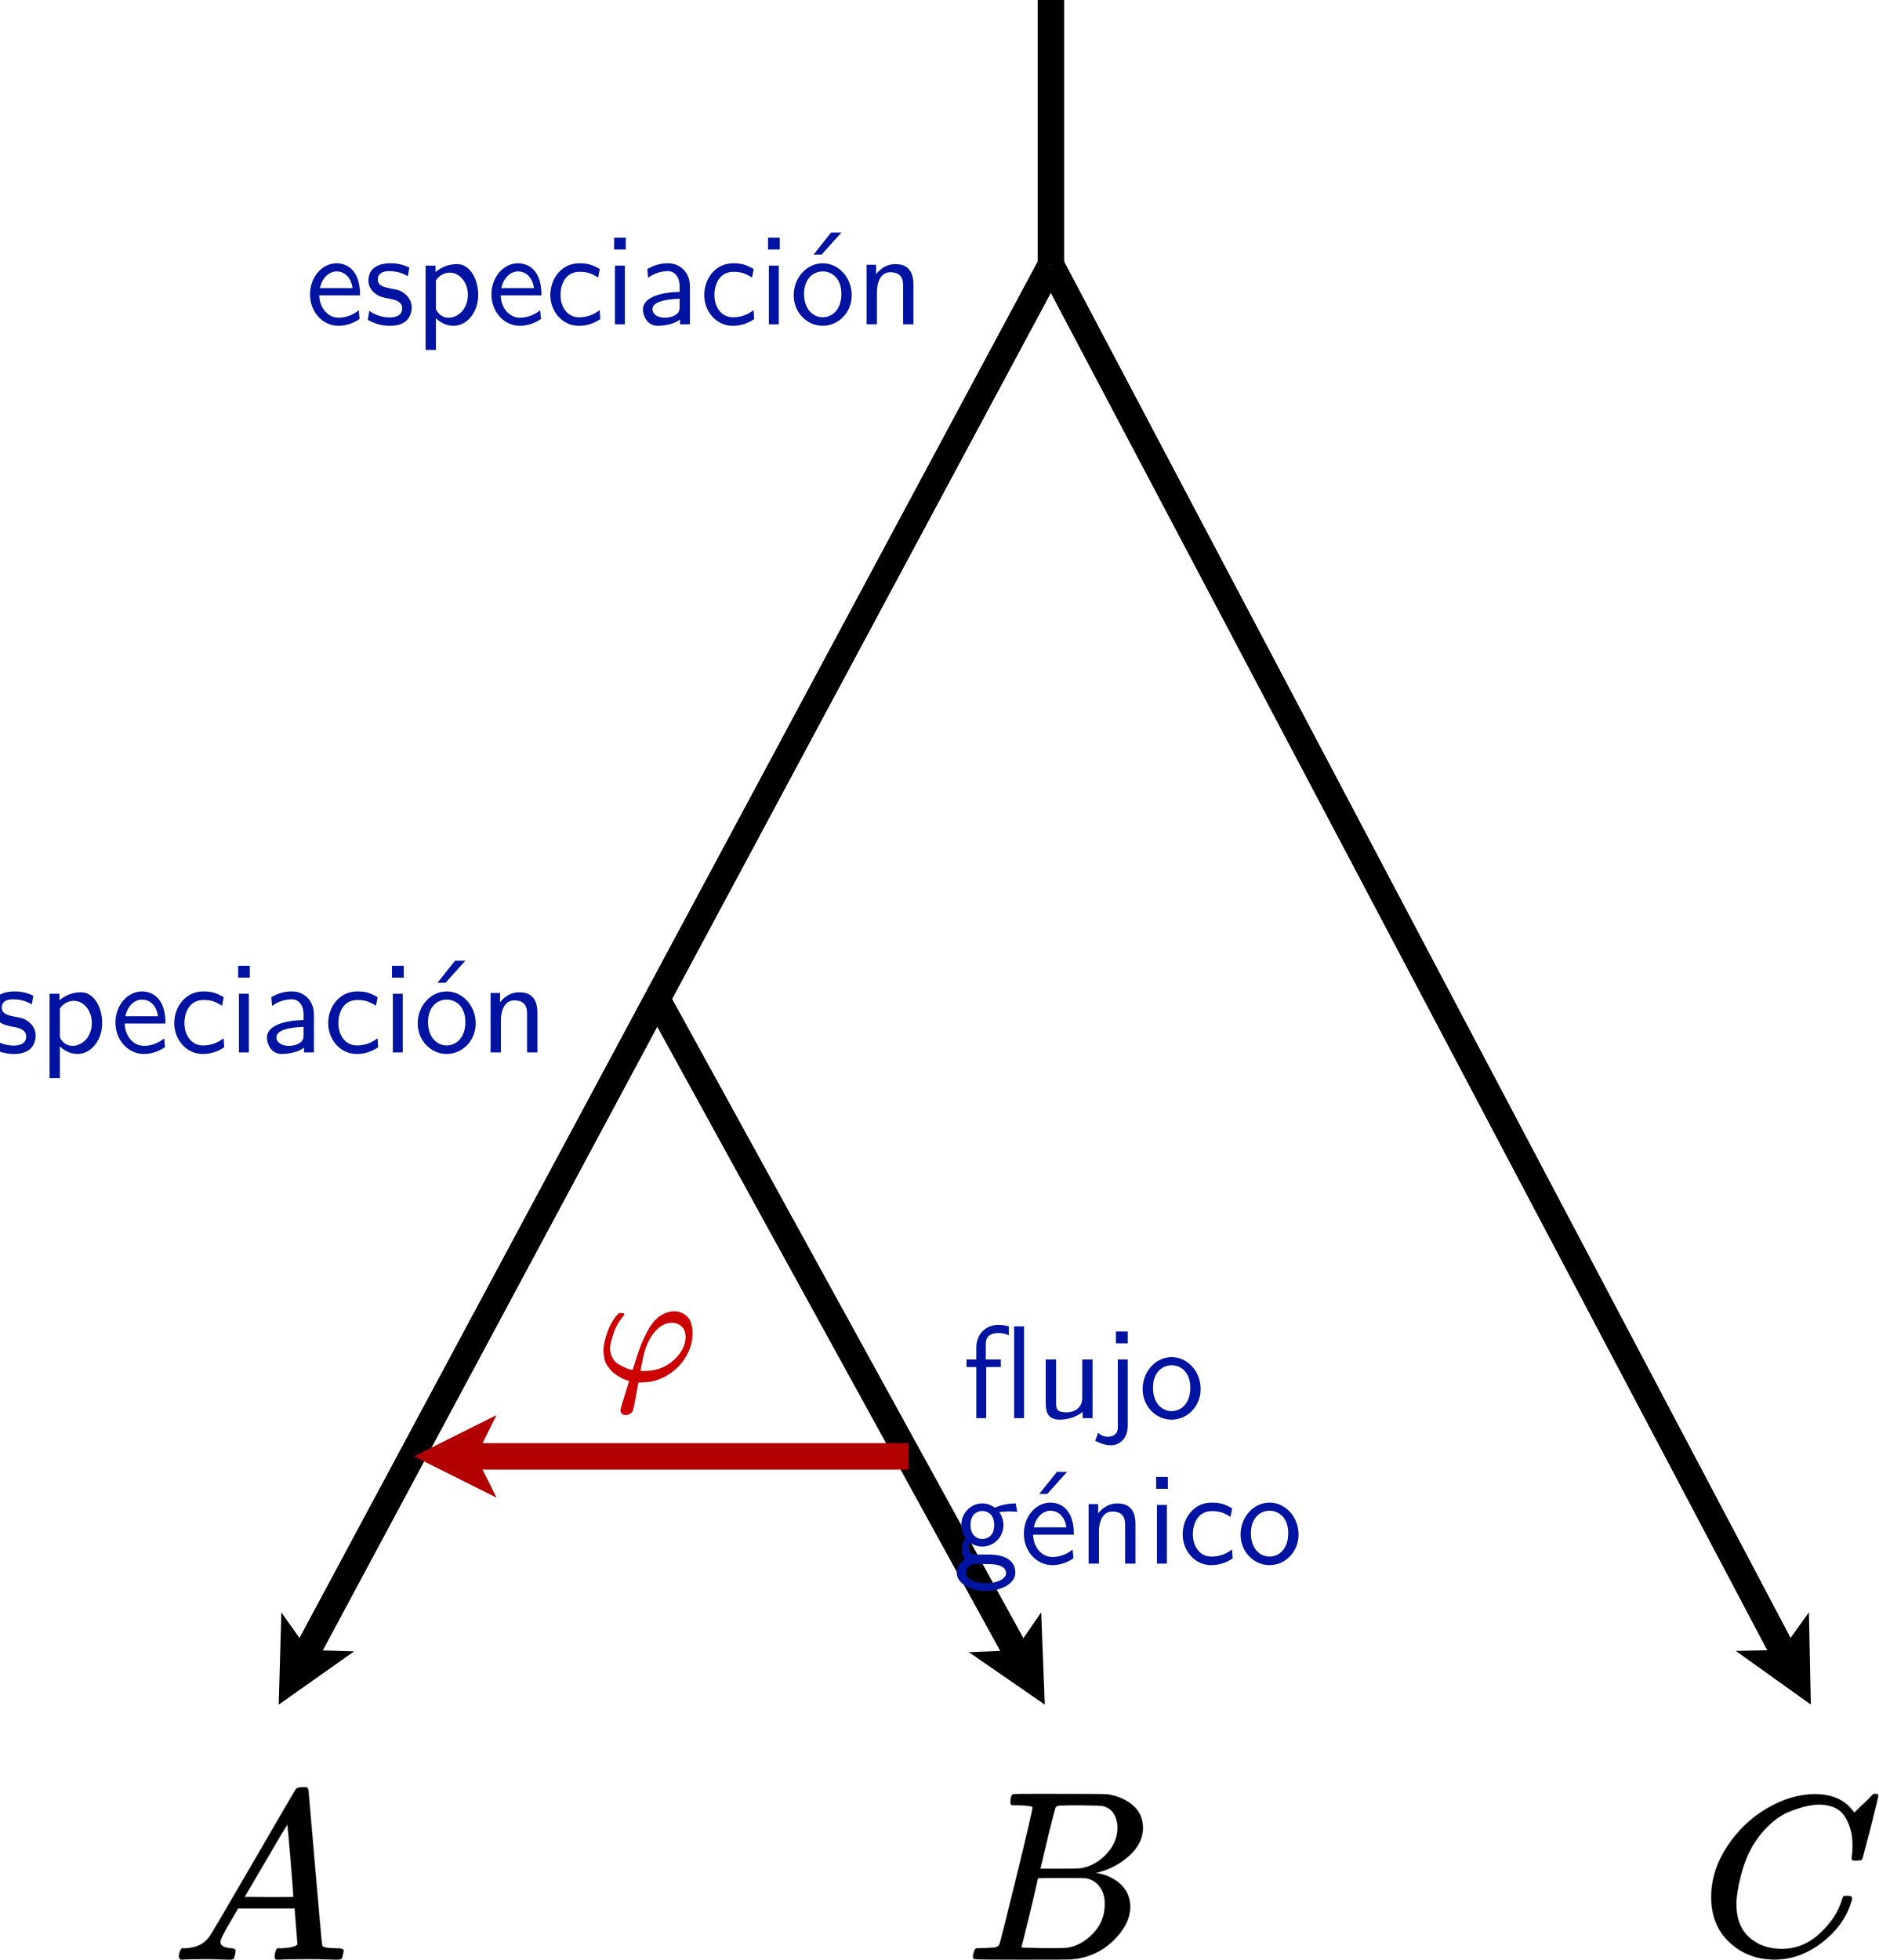
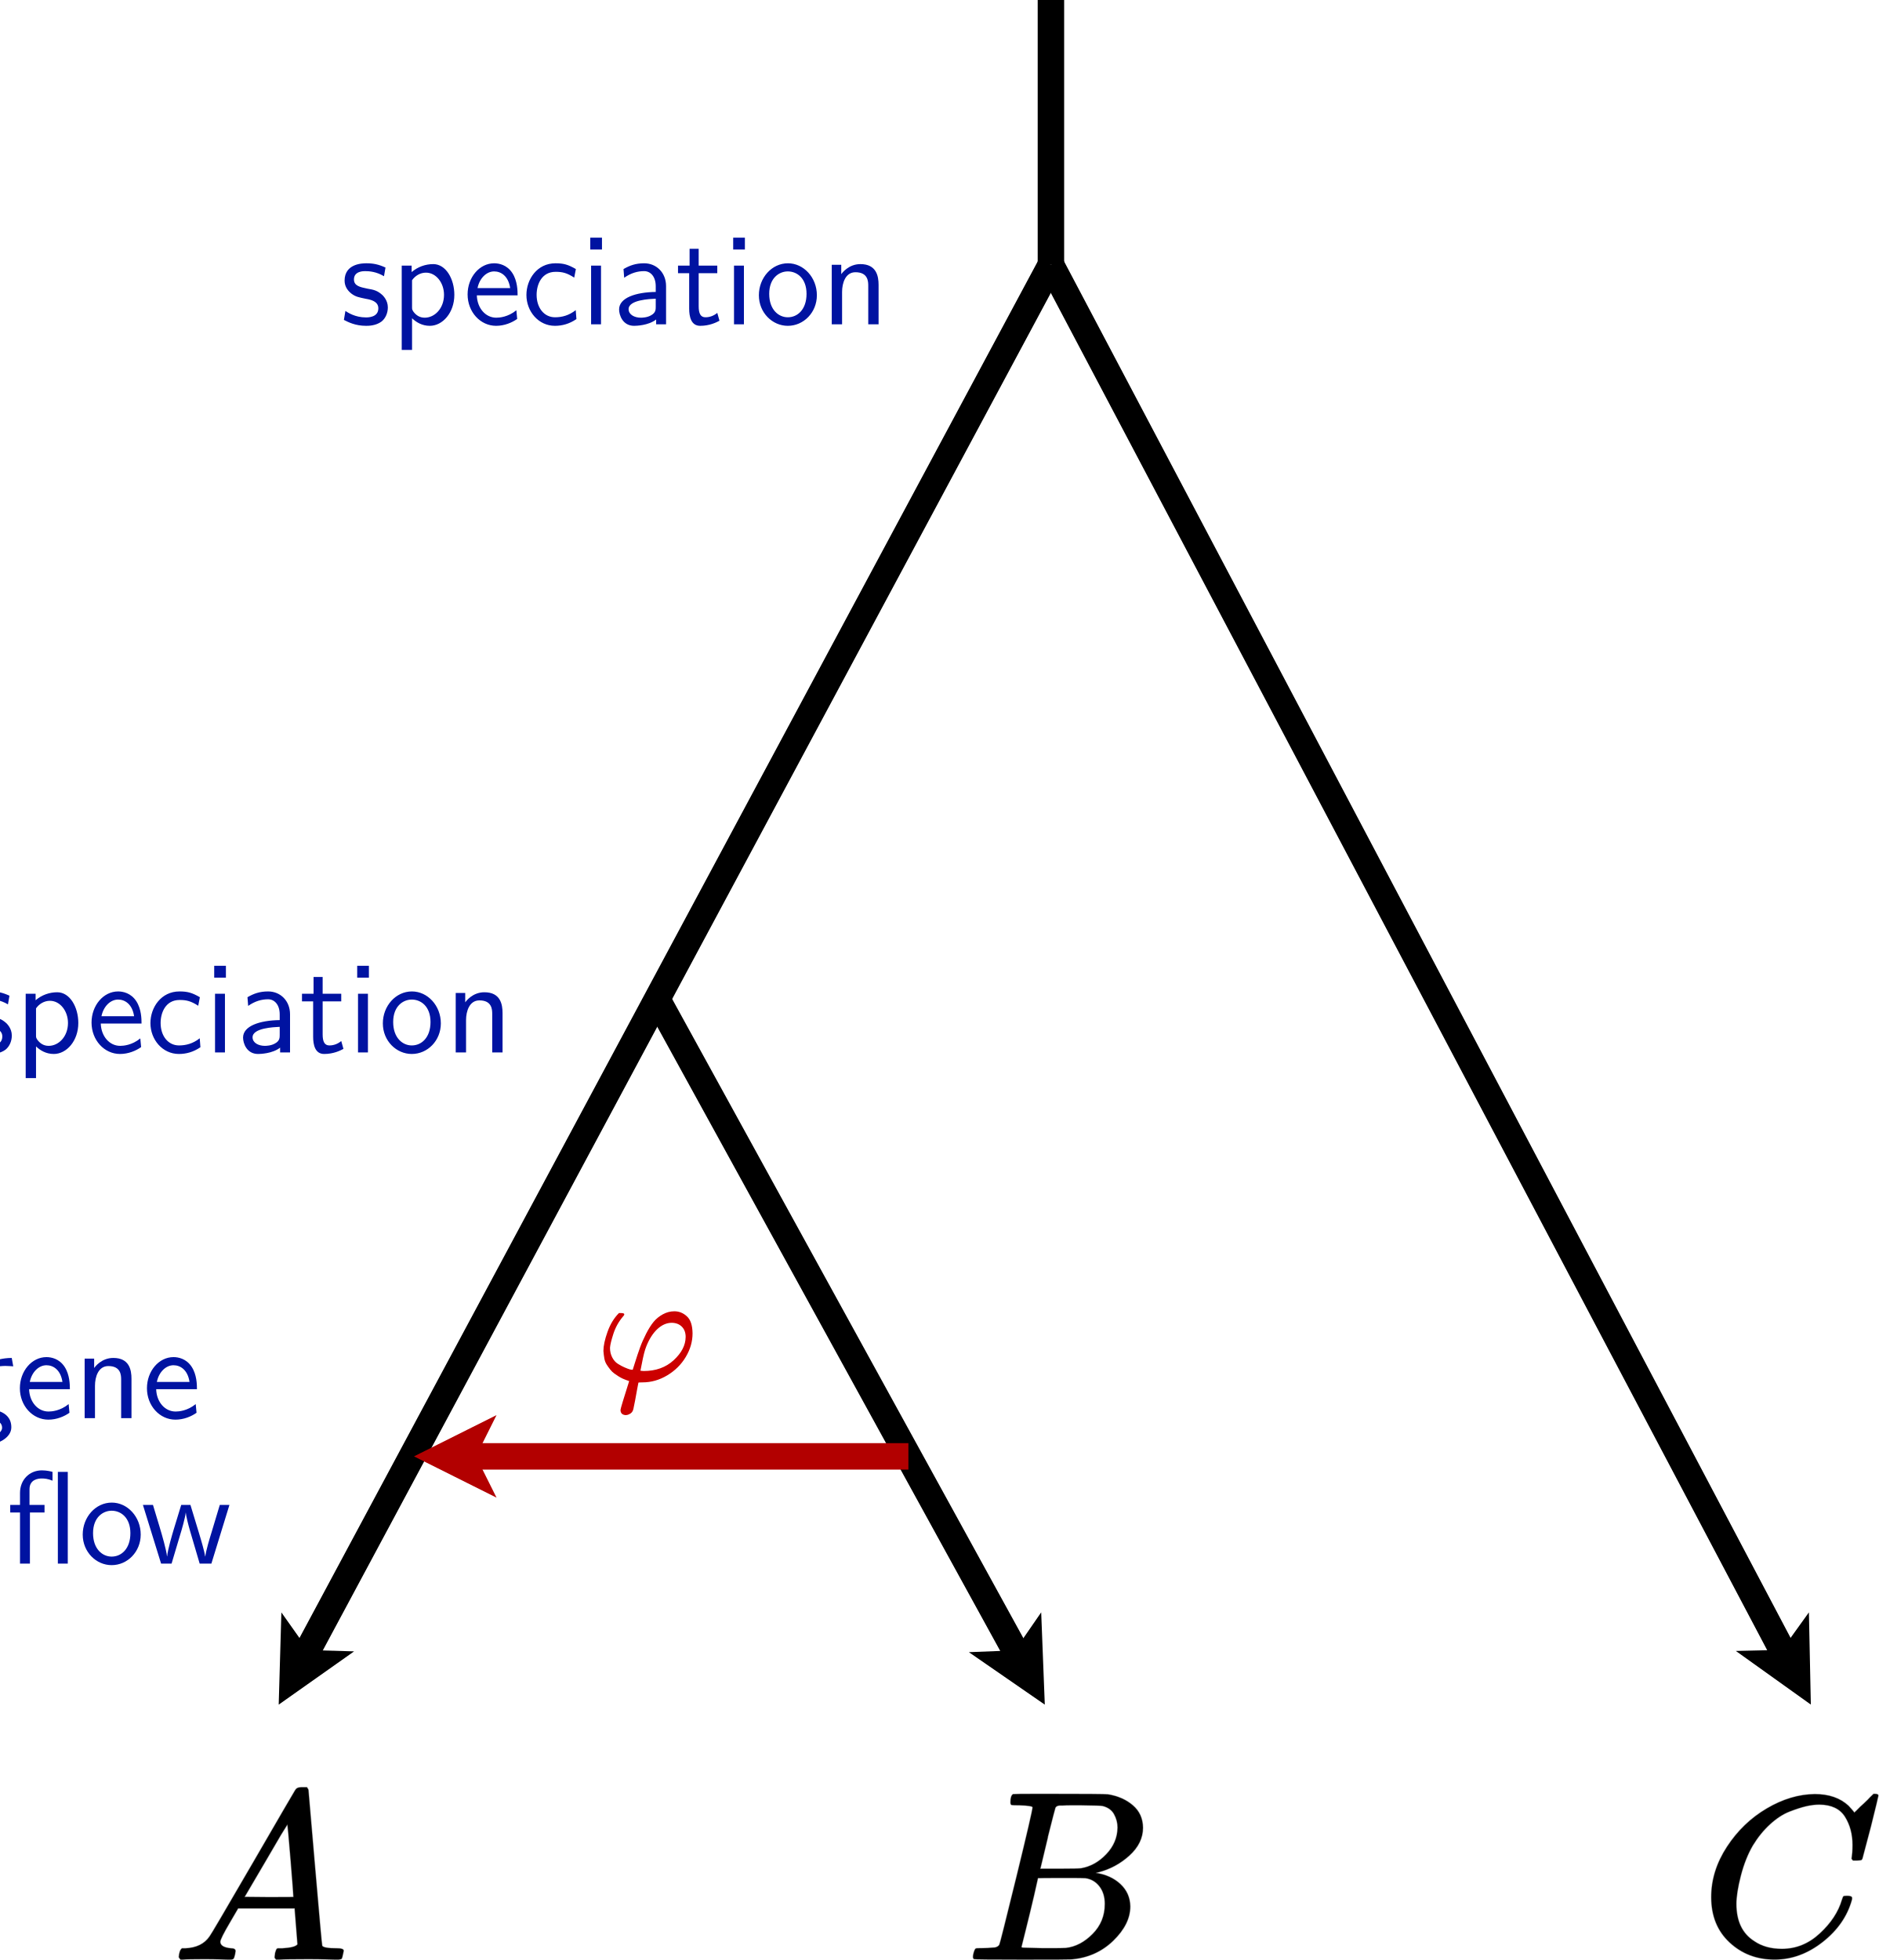
<svg xmlns="http://www.w3.org/2000/svg" width="213.111pt" height="222.29pt" viewBox="0 0 213.111 222.29" version="1.1" id="svg56">
  <defs id="defs60" />
  <path fill-rule="nonzero" fill="#000000" fill-opacity="1" stroke-width="0.118" stroke-linecap="butt" stroke-linejoin="miter" stroke="#000000" stroke-opacity="0.339" stroke-miterlimit="4" d="m 115.614,204.727 c -0.48,0 -0.766,-0.008 -0.855,-0.027 -0.09,-0.019 -0.133,-0.121 -0.133,-0.301 0,-0.496 0.098,-0.797 0.293,-0.91 0.016,-0.016 1.176,-0.027 3.473,-0.027 4.609,0 7.039,0.019 7.289,0.055 1.121,0.184 2.059,0.598 2.805,1.238 0.75,0.641 1.133,1.484 1.148,2.527 0,1.172 -0.516,2.227 -1.547,3.16 -1.035,0.934 -2.219,1.566 -3.555,1.898 l -0.266,0.082 c 1.141,0.164 2.074,0.586 2.805,1.262 0.73,0.68 1.102,1.523 1.121,2.527 0,1.34 -0.641,2.629 -1.922,3.875 -1.281,1.246 -2.859,1.953 -4.727,2.117 -0.125,0.019 -2.004,0.027 -5.637,0.027 -3.562,0 -5.367,-0.019 -5.422,-0.055 -0.07,-0.055 -0.105,-0.129 -0.105,-0.219 0,-0.129 0.016,-0.258 0.051,-0.387 0.09,-0.348 0.18,-0.539 0.27,-0.578 0.07,-0.016 0.203,-0.027 0.398,-0.027 h 0.16 c 0.48,0 1.016,-0.027 1.602,-0.082 0.25,-0.055 0.422,-0.164 0.508,-0.328 0.055,-0.074 0.695,-2.621 1.926,-7.641 1.227,-5.02 1.84,-7.664 1.84,-7.941 0,-0.129 -0.508,-0.211 -1.52,-0.246 z m 11.164,2.555 c 0,-0.547 -0.137,-1.062 -0.402,-1.539 -0.266,-0.477 -0.703,-0.785 -1.309,-0.934 -0.125,-0.035 -0.945,-0.062 -2.457,-0.082 -0.355,0 -0.73,0 -1.121,0 -0.391,0 -0.703,0.008 -0.934,0.027 h -0.348 c -0.27,0.019 -0.438,0.109 -0.508,0.273 -0.035,0.074 -0.32,1.176 -0.855,3.301 0,0.055 -0.008,0.109 -0.027,0.164 l -0.828,3.461 h 2.164 c 1.441,0 2.27,-0.019 2.484,-0.055 1.066,-0.184 2.02,-0.715 2.855,-1.594 0.84,-0.879 1.266,-1.887 1.285,-3.023 z m -1.445,8.656 c 0,-0.805 -0.203,-1.473 -0.613,-2.004 -0.41,-0.531 -0.941,-0.844 -1.602,-0.938 -0.105,-0.016 -0.848,-0.027 -2.219,-0.027 -2.098,0 -3.16,0.012 -3.176,0.027 0,0.039 -0.152,0.707 -0.453,2.008 -0.305,1.301 -0.617,2.594 -0.938,3.875 l -0.48,1.922 c 0,0.074 0.109,0.109 0.32,0.109 0.215,0 0.938,0.019 2.164,0.055 1.586,0 2.441,-0.008 2.562,-0.027 1.105,-0.125 2.121,-0.656 3.047,-1.594 0.926,-0.934 1.387,-2.07 1.387,-3.406 z m 0,0" id="path2" />
  <path fill="none" stroke-width="1.502" stroke-linecap="butt" stroke-linejoin="miter" stroke="#000000" stroke-opacity="1" stroke-miterlimit="10" d="m 119.204,30.031 83.313,157.828" id="path4" style="stroke-width:3;stroke-dasharray:none" />
  <path fill-rule="nonzero" fill="#000000" fill-opacity="1" stroke-width="1.502" stroke-linecap="butt" stroke-linejoin="miter" stroke="#000000" stroke-opacity="1" stroke-miterlimit="10" d="m 204.618,191.84 -5.457,-3.902 3.355,-0.078 1.961,-2.73 z m 0,0" id="path6" />
  <path fill="none" stroke-width="1.502" stroke-linecap="butt" stroke-linejoin="miter" stroke="#000000" stroke-opacity="1" stroke-miterlimit="10" d="M 119.204,30.031 34.54,187.875" id="path8" style="stroke-width:3;stroke-dasharray:none" />
  <path fill-rule="nonzero" fill="#000000" fill-opacity="1" stroke-width="1.502" stroke-linecap="butt" stroke-linejoin="miter" stroke="#000000" stroke-opacity="1" stroke-miterlimit="10" d="m 32.407,191.848 0.195,-6.711 1.938,2.738 3.355,0.098 z m 0,0" id="path10" />
  <path fill="none" stroke-width="1.502" stroke-linecap="butt" stroke-linejoin="miter" stroke="#000000" stroke-opacity="1" stroke-miterlimit="10" d="m 74.157,112.617 41.375,75.289" id="path12" style="stroke-width:3;stroke-dasharray:none" />
  <path fill-rule="nonzero" fill="#000000" fill-opacity="1" stroke-width="1.502" stroke-linecap="butt" stroke-linejoin="miter" stroke="#000000" stroke-opacity="1" stroke-miterlimit="10" d="m 117.7,191.856 -5.523,-3.816 3.355,-0.133 1.906,-2.762 z m 0,0" id="path14" />
  <path fill-rule="nonzero" fill="#000000" fill-opacity="1" stroke-width="0.119" stroke-linecap="butt" stroke-linejoin="miter" stroke="#000000" stroke-opacity="0.339" stroke-miterlimit="4" d="m 24.974,220.215 c 0,0.434 0.414,0.691 1.242,0.762 0.324,0 0.488,0.102 0.488,0.301 0,0.019 -0.02,0.137 -0.055,0.355 -0.055,0.254 -0.109,0.418 -0.164,0.488 -0.055,0.074 -0.172,0.109 -0.352,0.109 -0.035,0 -0.145,0 -0.324,0 -0.18,0 -0.484,-0.008 -0.918,-0.027 -0.434,-0.016 -1.008,-0.027 -1.73,-0.027 -1.277,0 -2.098,0.019 -2.457,0.055 h -0.215 c -0.129,-0.125 -0.191,-0.227 -0.191,-0.301 0.035,-0.488 0.152,-0.809 0.352,-0.953 h 0.379 c 1.262,-0.055 2.18,-0.508 2.758,-1.363 0.105,-0.109 1.738,-2.879 4.891,-8.312 3.152,-5.438 4.754,-8.191 4.809,-8.262 0.125,-0.219 0.34,-0.328 0.648,-0.328 h 0.676 c 0.105,0.164 0.16,0.254 0.16,0.273 l 0.758,8.805 c 0.504,5.871 0.773,8.832 0.809,8.887 0.094,0.203 0.676,0.301 1.758,0.301 0.449,0 0.676,0.09 0.676,0.273 0,0.035 -0.027,0.164 -0.082,0.383 -0.055,0.27 -0.098,0.434 -0.133,0.488 -0.039,0.055 -0.164,0.094 -0.379,0.109 -0.055,0 -0.18,0 -0.379,0 -0.199,0 -0.551,-0.008 -1.055,-0.027 -0.504,-0.016 -1.16,-0.027 -1.973,-0.027 -1.691,0 -2.801,0.019 -3.324,0.055 h -0.324 c -0.105,-0.109 -0.16,-0.191 -0.16,-0.246 0,-0.055 0.02,-0.215 0.055,-0.488 0.07,-0.238 0.125,-0.383 0.16,-0.438 l 0.109,-0.082 h 0.539 c 0.973,-0.055 1.551,-0.207 1.73,-0.461 l -0.324,-4.09 h -6.43 l -0.922,1.578 c -0.738,1.254 -1.105,1.992 -1.105,2.211 z m 8.32,-5.07 c 0,-0.203 -0.105,-1.621 -0.324,-4.254 -0.215,-2.637 -0.34,-3.965 -0.375,-3.98 l -0.73,1.172 C 31.575,208.574 31.009,209.547 30.161,211 l -2.434,4.145 2.785,0.027 c 1.855,0 2.781,-0.012 2.781,-0.027 z m 0,0" id="path16" />
  <path fill-rule="nonzero" fill="#000000" fill-opacity="1" stroke-width="0.118" stroke-linecap="butt" stroke-linejoin="miter" stroke="#000000" stroke-opacity="0.328" stroke-miterlimit="4" d="m 194.114,215.156 c 0,-1.977 0.594,-3.879 1.785,-5.703 1.191,-1.824 2.695,-3.27 4.508,-4.336 1.816,-1.07 3.629,-1.609 5.441,-1.629 1.602,0 2.871,0.441 3.816,1.316 0.16,0.172 0.293,0.32 0.398,0.441 0.105,0.117 0.18,0.203 0.215,0.258 l 0.027,0.078 c 0.051,0 0.293,-0.227 0.719,-0.672 0.125,-0.105 0.258,-0.227 0.398,-0.363 0.145,-0.137 0.285,-0.273 0.43,-0.414 0.141,-0.137 0.23,-0.23 0.266,-0.281 l 0.398,-0.387 h 0.16 c 0.25,0 0.375,0.059 0.375,0.18 0,0.07 -0.285,1.246 -0.855,3.535 -0.641,2.395 -0.957,3.598 -0.957,3.613 -0.039,0.086 -0.082,0.141 -0.137,0.156 -0.051,0.016 -0.211,0.035 -0.48,0.051 h -0.426 c -0.105,-0.102 -0.16,-0.18 -0.16,-0.23 0,-0.019 0.012,-0.078 0.027,-0.18 0.019,-0.105 0.035,-0.277 0.055,-0.52 0.016,-0.238 0.027,-0.516 0.027,-0.824 0,-1.223 -0.285,-2.289 -0.855,-3.203 -0.57,-0.91 -1.539,-1.375 -2.906,-1.391 -0.465,0 -0.961,0.059 -1.496,0.18 -0.531,0.121 -1.172,0.328 -1.918,0.617 -0.746,0.293 -1.484,0.777 -2.215,1.449 -0.73,0.668 -1.379,1.469 -1.945,2.398 -0.57,0.98 -1.023,2.125 -1.363,3.434 -0.336,1.309 -0.504,2.375 -0.504,3.199 0,1.965 0.676,3.375 2.027,4.234 0.852,0.586 1.902,0.879 3.145,0.879 1.621,0 3.059,-0.586 4.32,-1.758 1.266,-1.168 2.102,-2.441 2.508,-3.82 0.07,-0.223 0.125,-0.352 0.16,-0.387 0.035,-0.031 0.18,-0.051 0.43,-0.051 0.355,0 0.531,0.078 0.531,0.234 0,0.086 -0.008,0.16 -0.027,0.23 -0.516,1.84 -1.617,3.426 -3.305,4.75 -1.691,1.324 -3.504,1.988 -5.441,1.988 -2.012,0 -3.711,-0.645 -5.098,-1.938 -1.387,-1.289 -2.078,-3.004 -2.078,-5.137 z m 0,0" id="path18" />
  <path fill="none" stroke-width="1.502" stroke-linecap="butt" stroke-linejoin="miter" stroke="#000000" stroke-opacity="1" stroke-miterlimit="10" d="M 119.204,30.031 V 0" id="path20" style="stroke-width:3;stroke-dasharray:none" />
  <path fill="none" stroke-width="1.502" stroke-linecap="butt" stroke-linejoin="miter" stroke="#b20000" stroke-opacity="1" stroke-miterlimit="10" d="M 103.039,165.172 H 53.144" id="path22" style="stroke-width:3;stroke-dasharray:none" />
  <path fill-rule="nonzero" fill="#b20000" fill-opacity="1" stroke-width="1.502" stroke-linecap="butt" stroke-linejoin="miter" stroke="#b20000" stroke-opacity="1" stroke-miterlimit="10" d="m 48.637,165.172 6.008,-3.004 -1.5,3.004 1.5,3.004 z" id="path24" />
  <path fill-rule="nonzero" fill="#cc0000" fill-opacity="1" stroke-width="6.728" stroke-linecap="butt" stroke-linejoin="miter" stroke="#cc0000" stroke-opacity="0.223" stroke-miterlimit="4" d="m 69.191,152.857 c 0,0.402 0.082,0.766 0.25,1.086 0.164,0.32 0.379,0.566 0.641,0.73 0.262,0.168 0.516,0.305 0.766,0.41 0.25,0.109 0.457,0.188 0.621,0.234 l 0.27,0.035 0.035,-0.019 0.23,-0.73 c 0.215,-0.687 0.41,-1.277 0.59,-1.766 0.176,-0.488 0.406,-1.012 0.691,-1.57 0.285,-0.559 0.57,-1.008 0.855,-1.355 0.285,-0.344 0.637,-0.629 1.051,-0.855 0.414,-0.227 0.848,-0.34 1.301,-0.34 0.531,0 1.008,0.191 1.422,0.574 0.418,0.379 0.629,1.02 0.641,1.926 0,0.926 -0.254,1.816 -0.766,2.672 -0.508,0.859 -1.211,1.555 -2.098,2.09 -0.891,0.535 -1.828,0.801 -2.816,0.801 -0.309,0 -0.461,0.012 -0.461,0.035 l -0.125,0.645 c -0.07,0.414 -0.152,0.871 -0.25,1.371 -0.094,0.5 -0.16,0.82 -0.195,0.965 -0.059,0.285 -0.215,0.48 -0.461,0.586 -0.133,0.074 -0.281,0.109 -0.445,0.109 -0.371,-0.035 -0.555,-0.234 -0.555,-0.59 0,-0.117 0.328,-1.207 0.98,-3.262 l -0.09,-0.039 c -0.059,-0.023 -0.141,-0.051 -0.25,-0.086 -0.105,-0.035 -0.234,-0.09 -0.391,-0.16 -0.152,-0.074 -0.309,-0.156 -0.461,-0.25 -0.156,-0.098 -0.316,-0.203 -0.48,-0.324 -0.168,-0.117 -0.32,-0.266 -0.465,-0.445 -0.141,-0.176 -0.277,-0.367 -0.41,-0.57 -0.129,-0.203 -0.219,-0.434 -0.266,-0.695 -0.047,-0.262 -0.082,-0.547 -0.105,-0.855 0,-0.57 0.152,-1.289 0.461,-2.156 0.309,-0.871 0.742,-1.582 1.301,-2.141 h 0.23 c 0.25,0 0.375,0.047 0.375,0.141 0,0.07 -0.047,0.156 -0.145,0.25 -0.484,0.57 -0.848,1.219 -1.086,1.945 -0.234,0.723 -0.367,1.258 -0.391,1.605 z m 8.582,-1.215 c 0,-0.5 -0.145,-0.891 -0.43,-1.176 -0.285,-0.285 -0.664,-0.434 -1.137,-0.445 -0.582,0 -1.129,0.238 -1.641,0.711 -0.508,0.477 -0.93,1.137 -1.262,1.98 -0.168,0.406 -0.332,1.055 -0.5,1.945 l -0.16,0.801 c 0.215,0.023 0.332,0.035 0.355,0.035 1.391,0 2.531,-0.41 3.418,-1.23 0.891,-0.82 1.344,-1.691 1.355,-2.621 z m 0,0" id="path28" style="stroke:none" />
  <text xml:space="preserve" style="font-size:15px;line-height:1.1;font-family:'Latin Modern Sans';-inkscape-font-specification:'Latin Modern Sans';text-align:center;letter-spacing:0px;text-anchor:middle;fill:#0013a1;fill-opacity:1;stroke-width:2.835" x="77.225" y="36.784" id="text1">
-     <tspan id="tspan1" style="font-size:15px;fill:#0013a1;fill-opacity:1;stroke-width:2.835" x="77.225" y="36.784">especiación</tspan>
+     <tspan id="tspan1" style="font-size:15px;fill:#0013a1;fill-opacity:1;stroke-width:2.835" x="77.225" y="36.784">speciation</tspan>
  </text>
  <text xml:space="preserve" style="font-size:15px;line-height:1.1;font-family:'Latin Modern Sans';-inkscape-font-specification:'Latin Modern Sans';text-align:center;letter-spacing:0px;text-anchor:middle;fill:#0013a1;fill-opacity:1;stroke-width:2.835" x="34.575" y="119.363" id="text1-6">
-     <tspan id="tspan1-7" style="font-size:15px;fill:#0013a1;fill-opacity:1;stroke-width:2.835" x="34.575" y="119.363">especiación</tspan>
+     <tspan id="tspan1-7" style="font-size:15px;fill:#0013a1;fill-opacity:1;stroke-width:2.835" x="34.575" y="119.363">speciation</tspan>
  </text>
-   <text xml:space="preserve" style="font-size:15px;line-height:1.1;font-family:'Latin Modern Sans';-inkscape-font-specification:'Latin Modern Sans';text-align:center;letter-spacing:0px;text-anchor:middle;fill:#0013a1;fill-opacity:1;stroke-width:2.835" x="135.426" y="160.837" id="text1-6-3">
-     <tspan id="tspan1-7-5" style="font-size:15px;fill:#0013a1;fill-opacity:1;stroke-width:2.835" x="135.426" y="160.837">flujo</tspan>
-     <tspan style="font-size:15px;fill:#0013a1;fill-opacity:1;stroke-width:2.835" x="135.426" y="177.337" id="tspan2">génico</tspan>
+   <text xml:space="preserve" style="font-size:15px;line-height:1.1;font-family:'Latin Modern Sans';-inkscape-font-specification:'Latin Modern Sans';text-align:center;letter-spacing:0px;text-anchor:middle;fill:#0013a1;fill-opacity:1;stroke-width:2.835" x="20.997" y="160.837" id="text1-6-3">
+     <tspan style="font-size:15px;fill:#0013a1;fill-opacity:1;stroke-width:2.835" x="20.997" y="160.837" id="tspan2">gene</tspan>
+     <tspan style="font-size:15px;fill:#0013a1;fill-opacity:1;stroke-width:2.835" x="20.997" y="177.337" id="tspan3">flow</tspan>
  </text>
</svg>
